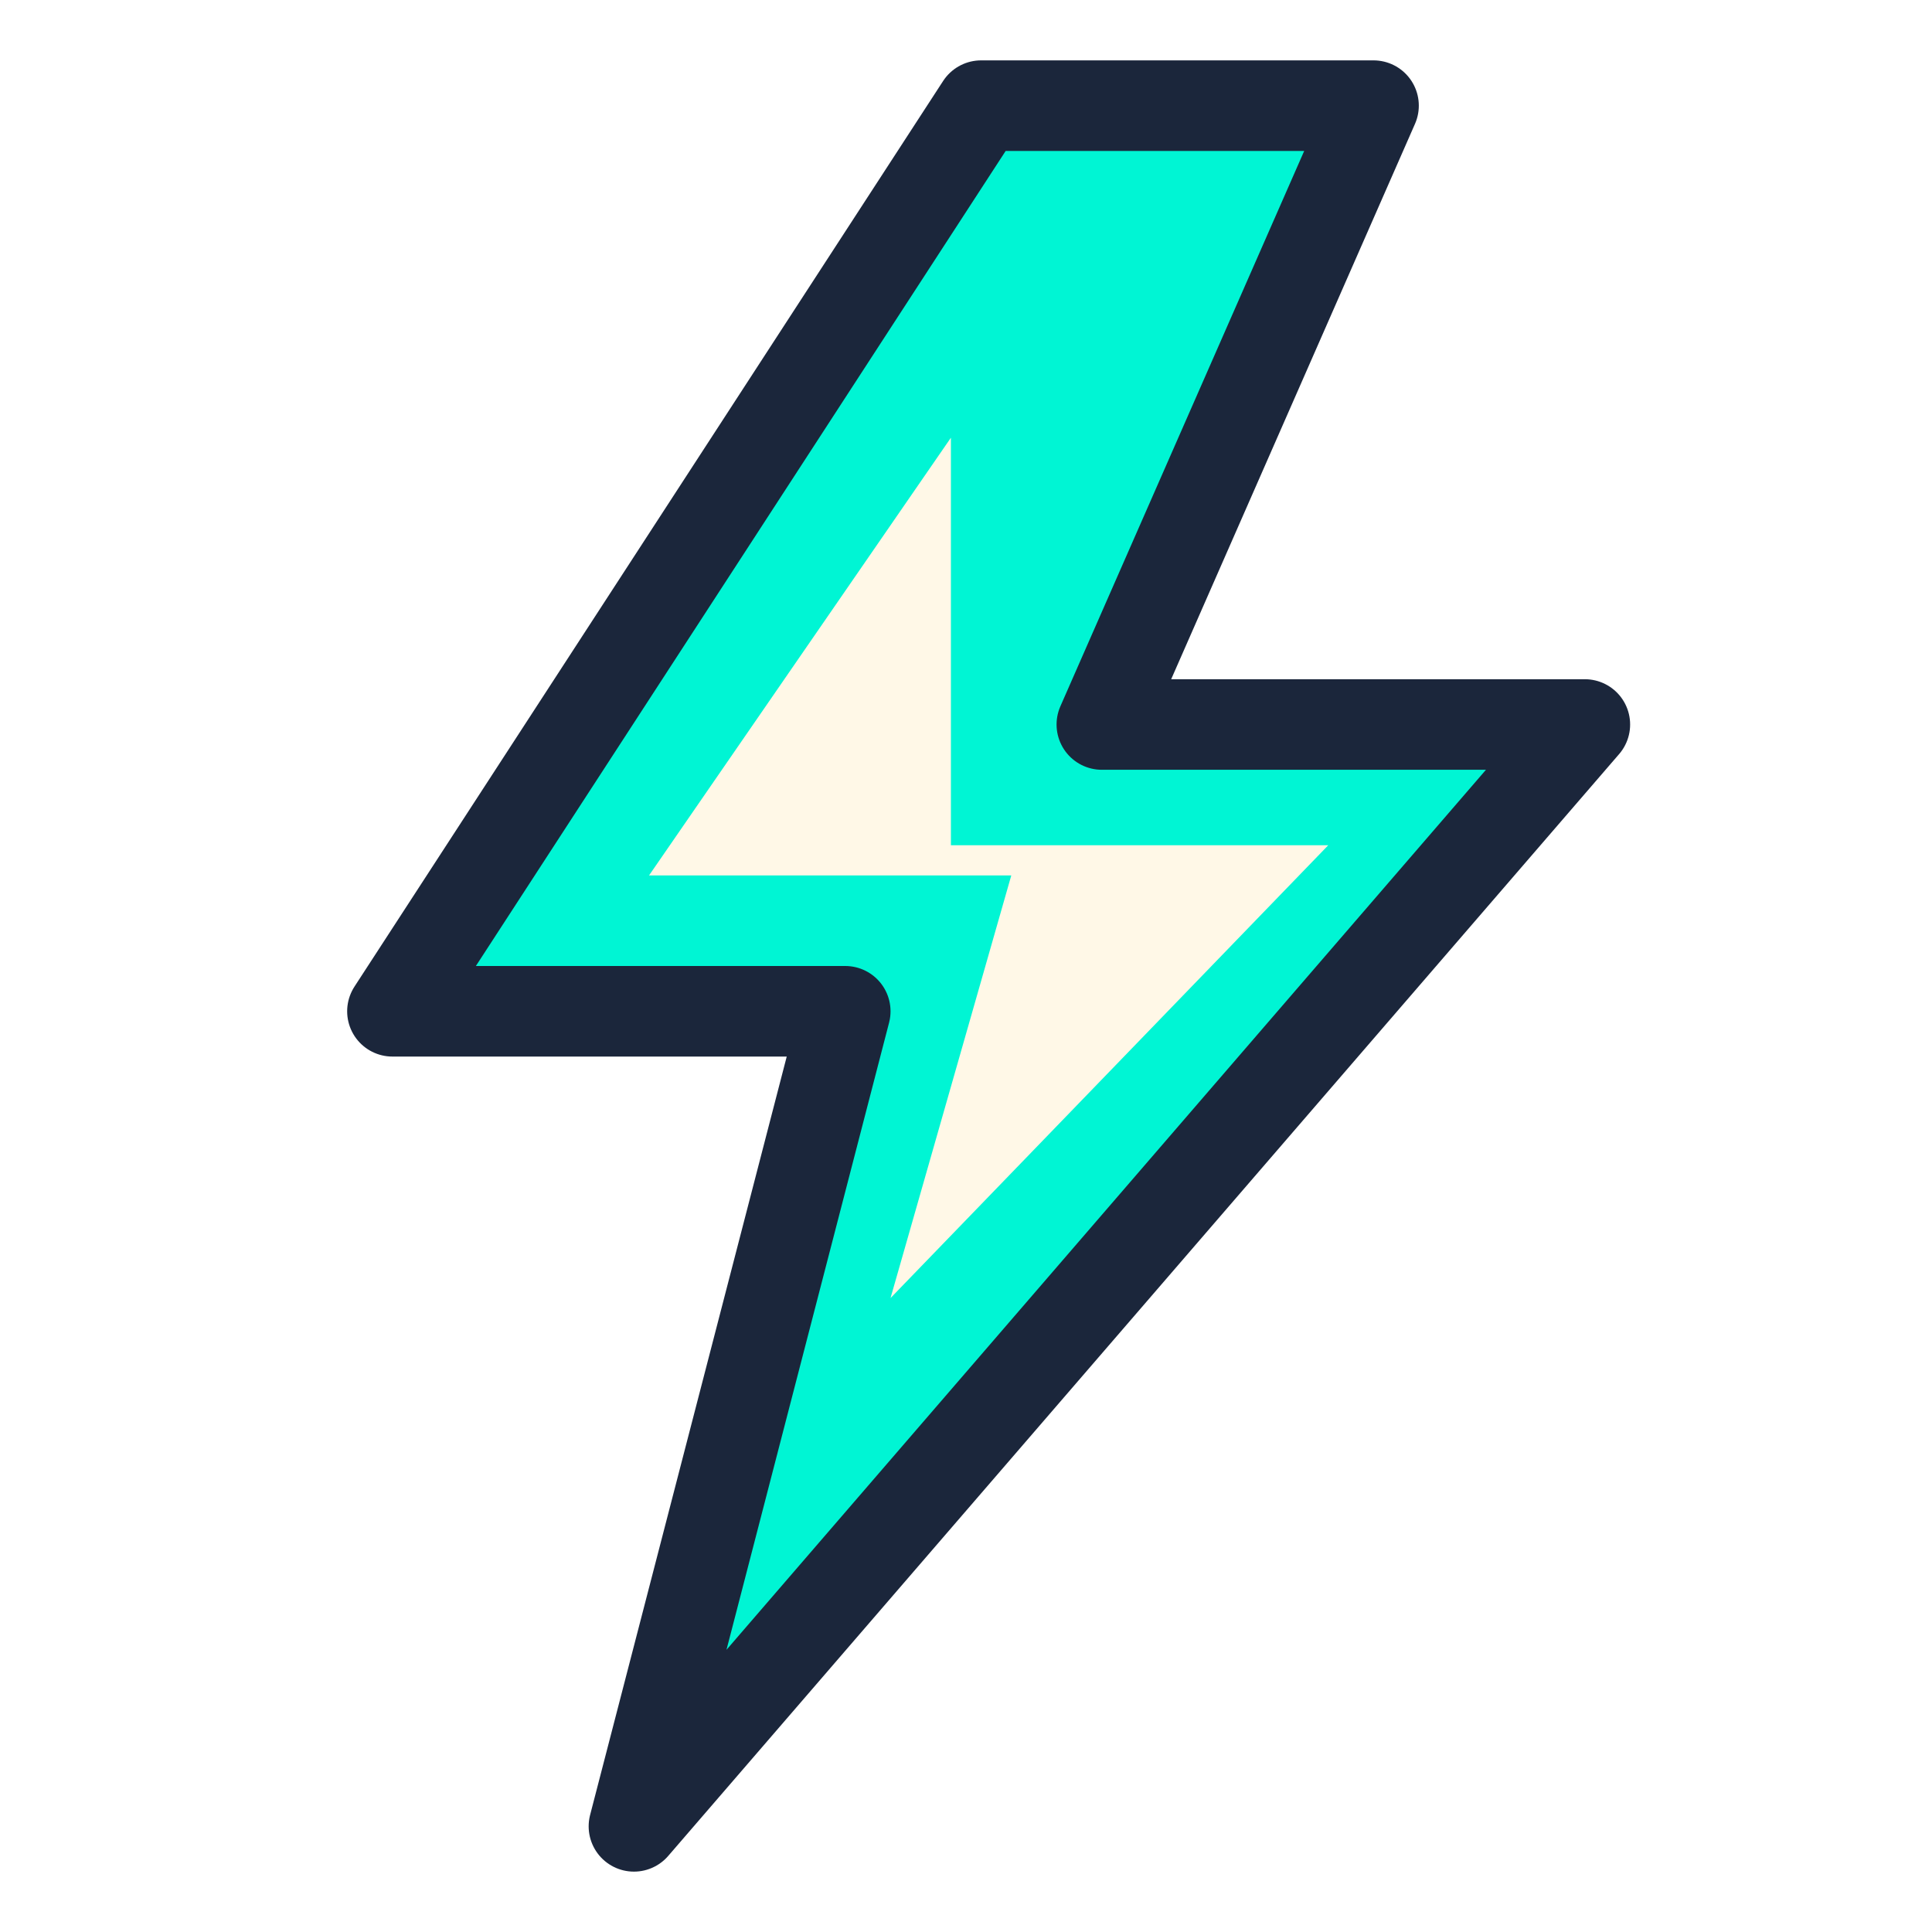
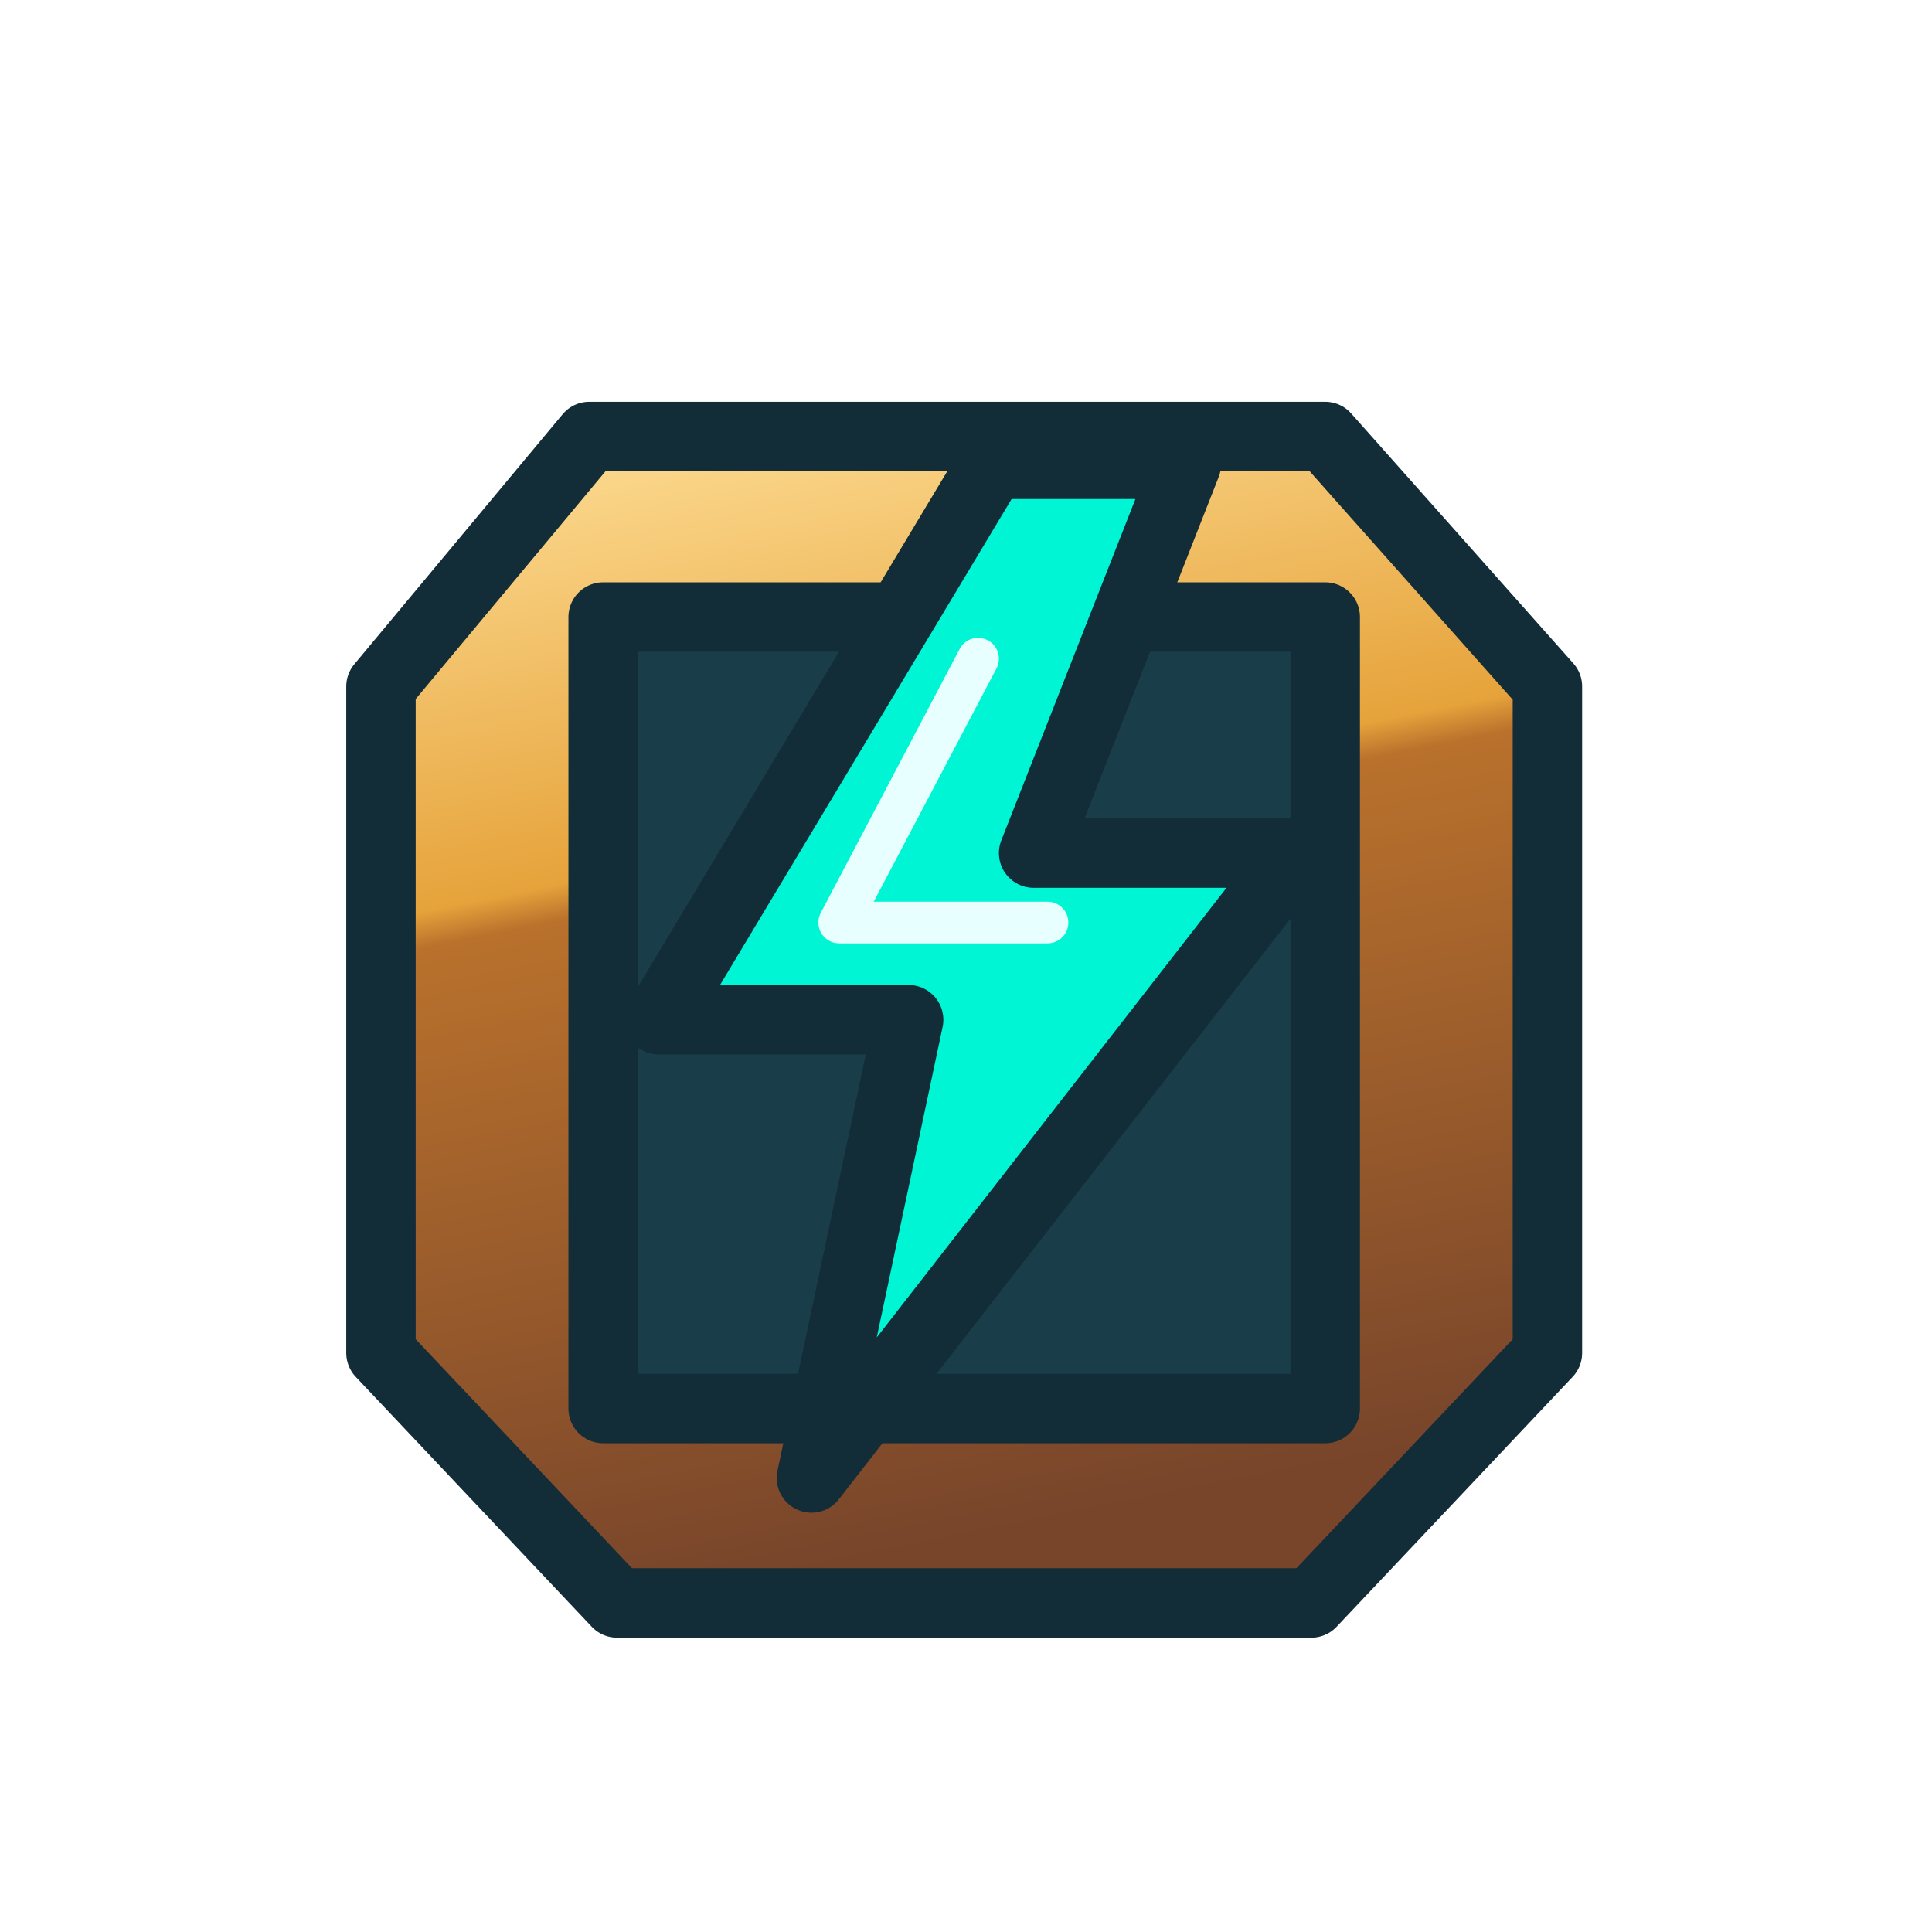
<svg xmlns="http://www.w3.org/2000/svg" width="256" height="256" viewBox="0 0 128 128">
-   <g stroke="#1B263B" stroke-width="6" stroke-linecap="round" stroke-linejoin="round">
-     <path d="M65 7L26 67H56L42 121 105 48H73L91 7Z" fill="#00F5D4" />
-     <path d="M63 29L43 58H67L59 86 88 56H63Z" fill="#FFF8E7" stroke="none" />
+   <defs>
+     <linearGradient id="steel" x2=".3" y2="1">
+       <stop stop-color="#E2EEE3" />
+       <stop offset=".45" stop-color="#95BCC0" />
+       <stop offset=".48" stop-color="#527D88" />
+       <stop offset="1" stop-color="#33515E" />
+     </linearGradient>
+     <linearGradient id="copper" x2=".2" y2="1">
+       <stop stop-color="#FFE19B" />
+       <stop offset=".4" stop-color="#E6A33B" />
+       <stop offset=".43" stop-color="#B9712C" />
+       <stop offset="1" stop-color="#78452B" />
+     </linearGradient>
+     <linearGradient id="coral" x2="0" y2="1">
+       <stop stop-color="#FF887C" />
+       <stop offset="1" stop-color="#C83E52" />
+     </linearGradient>
+   </defs>
+   <g transform="translate(5 5) scale(.92)" stroke="#122C38" stroke-width="5" stroke-linecap="round" stroke-linejoin="round">
+     <path d="M37 26L22 44V92L39 110H89L106 92V44L90 26Z" fill="url(#copper)" />
+     <path d="M38 39H90V96H38Z" fill="#193D49" />
+     <path d="M66 28L42 68H60L53 101 88 56H69L80 28Z" fill="#00F5D4" />
+     <path d="M65 42L55 61H70" fill="none" stroke="#E7FFFF" stroke-width="3" />
  </g>
</svg>
